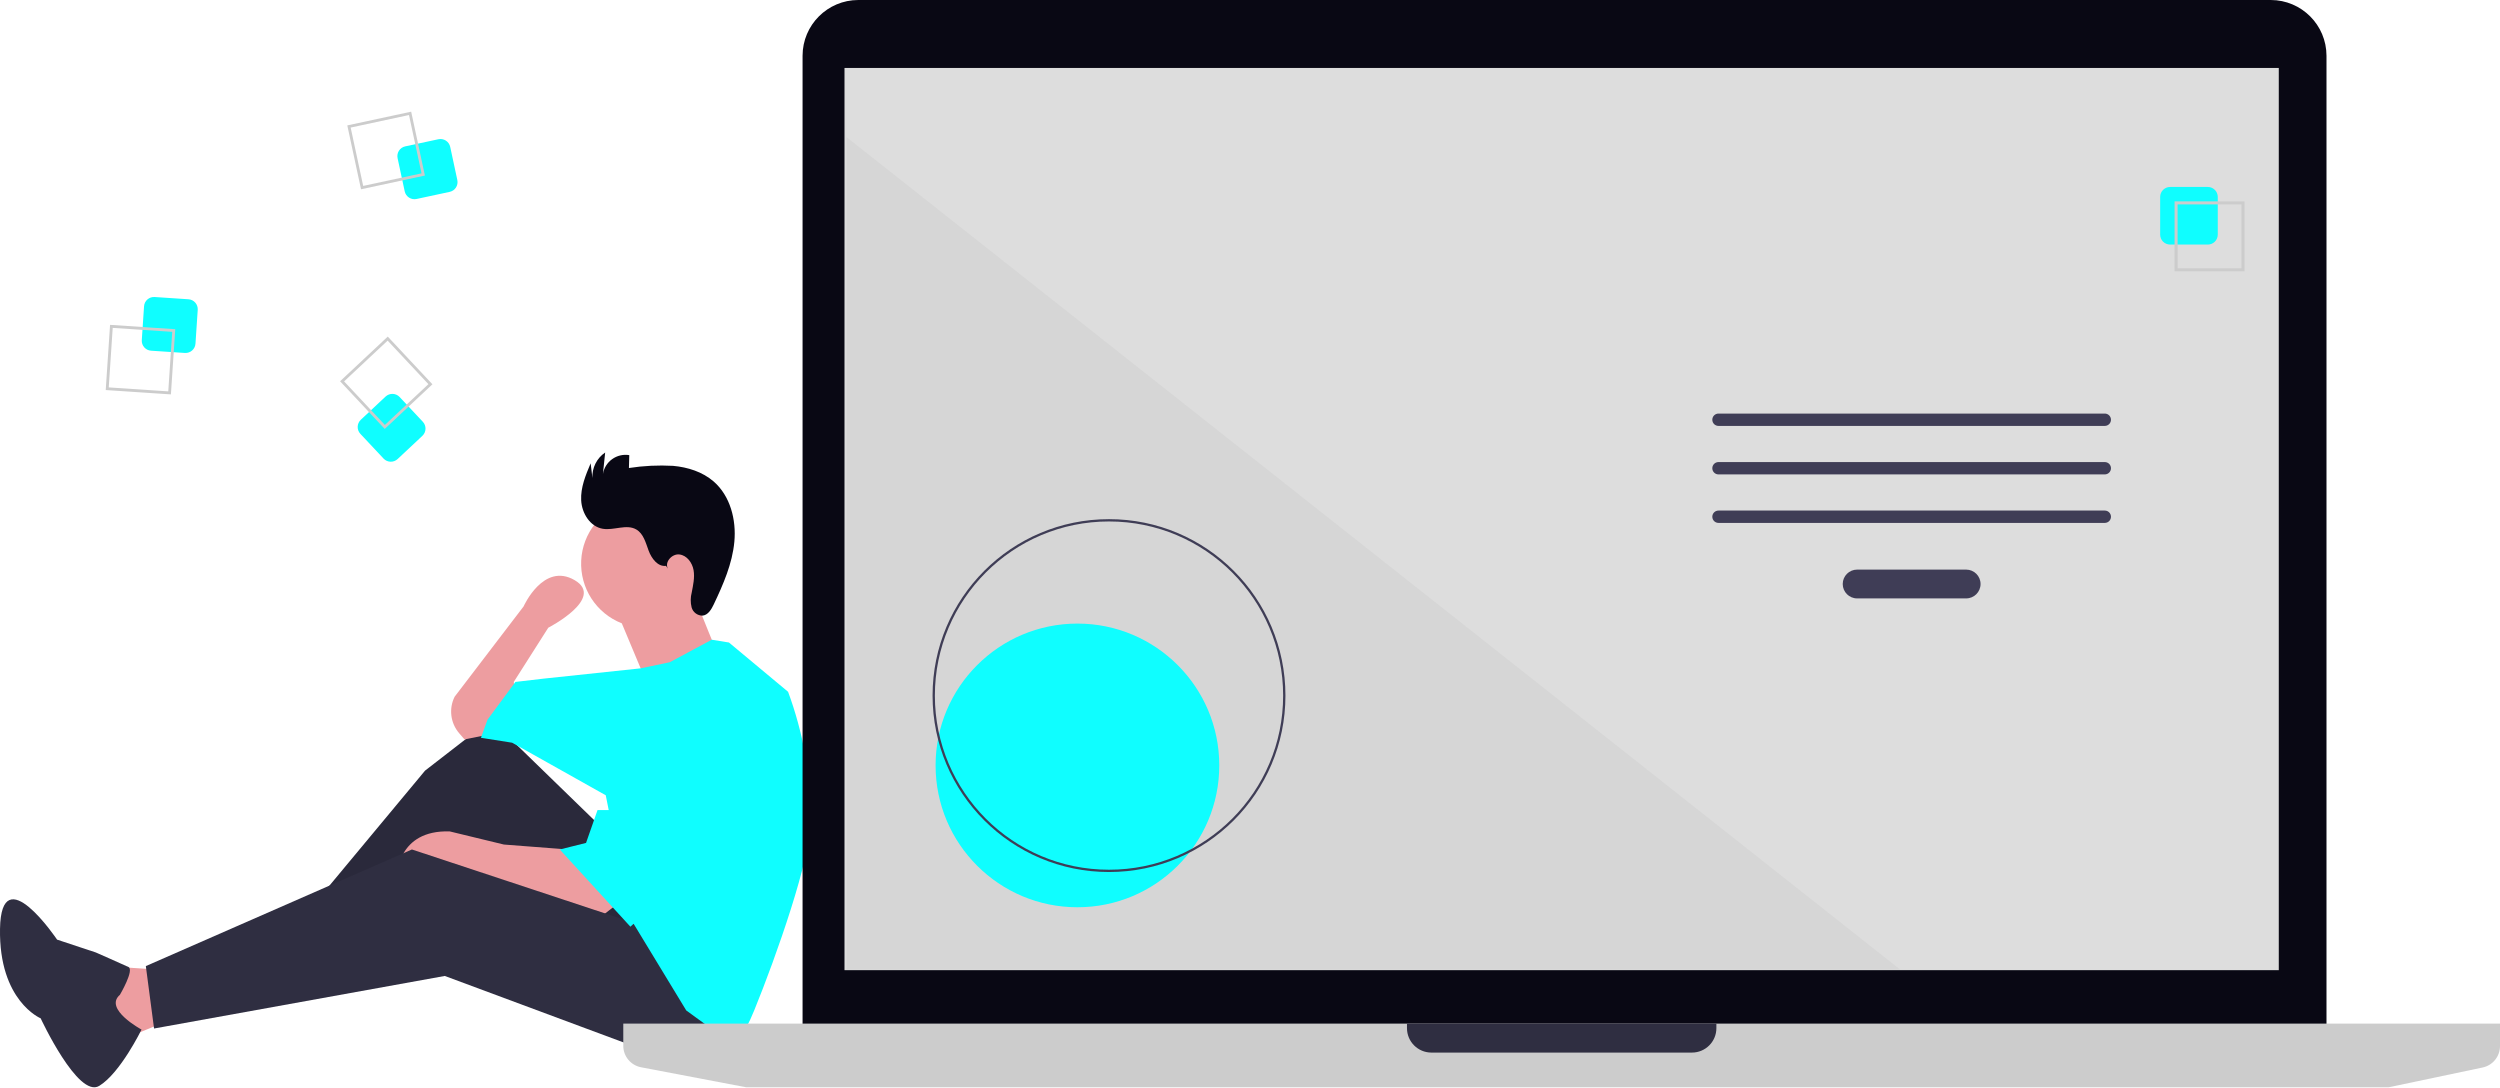
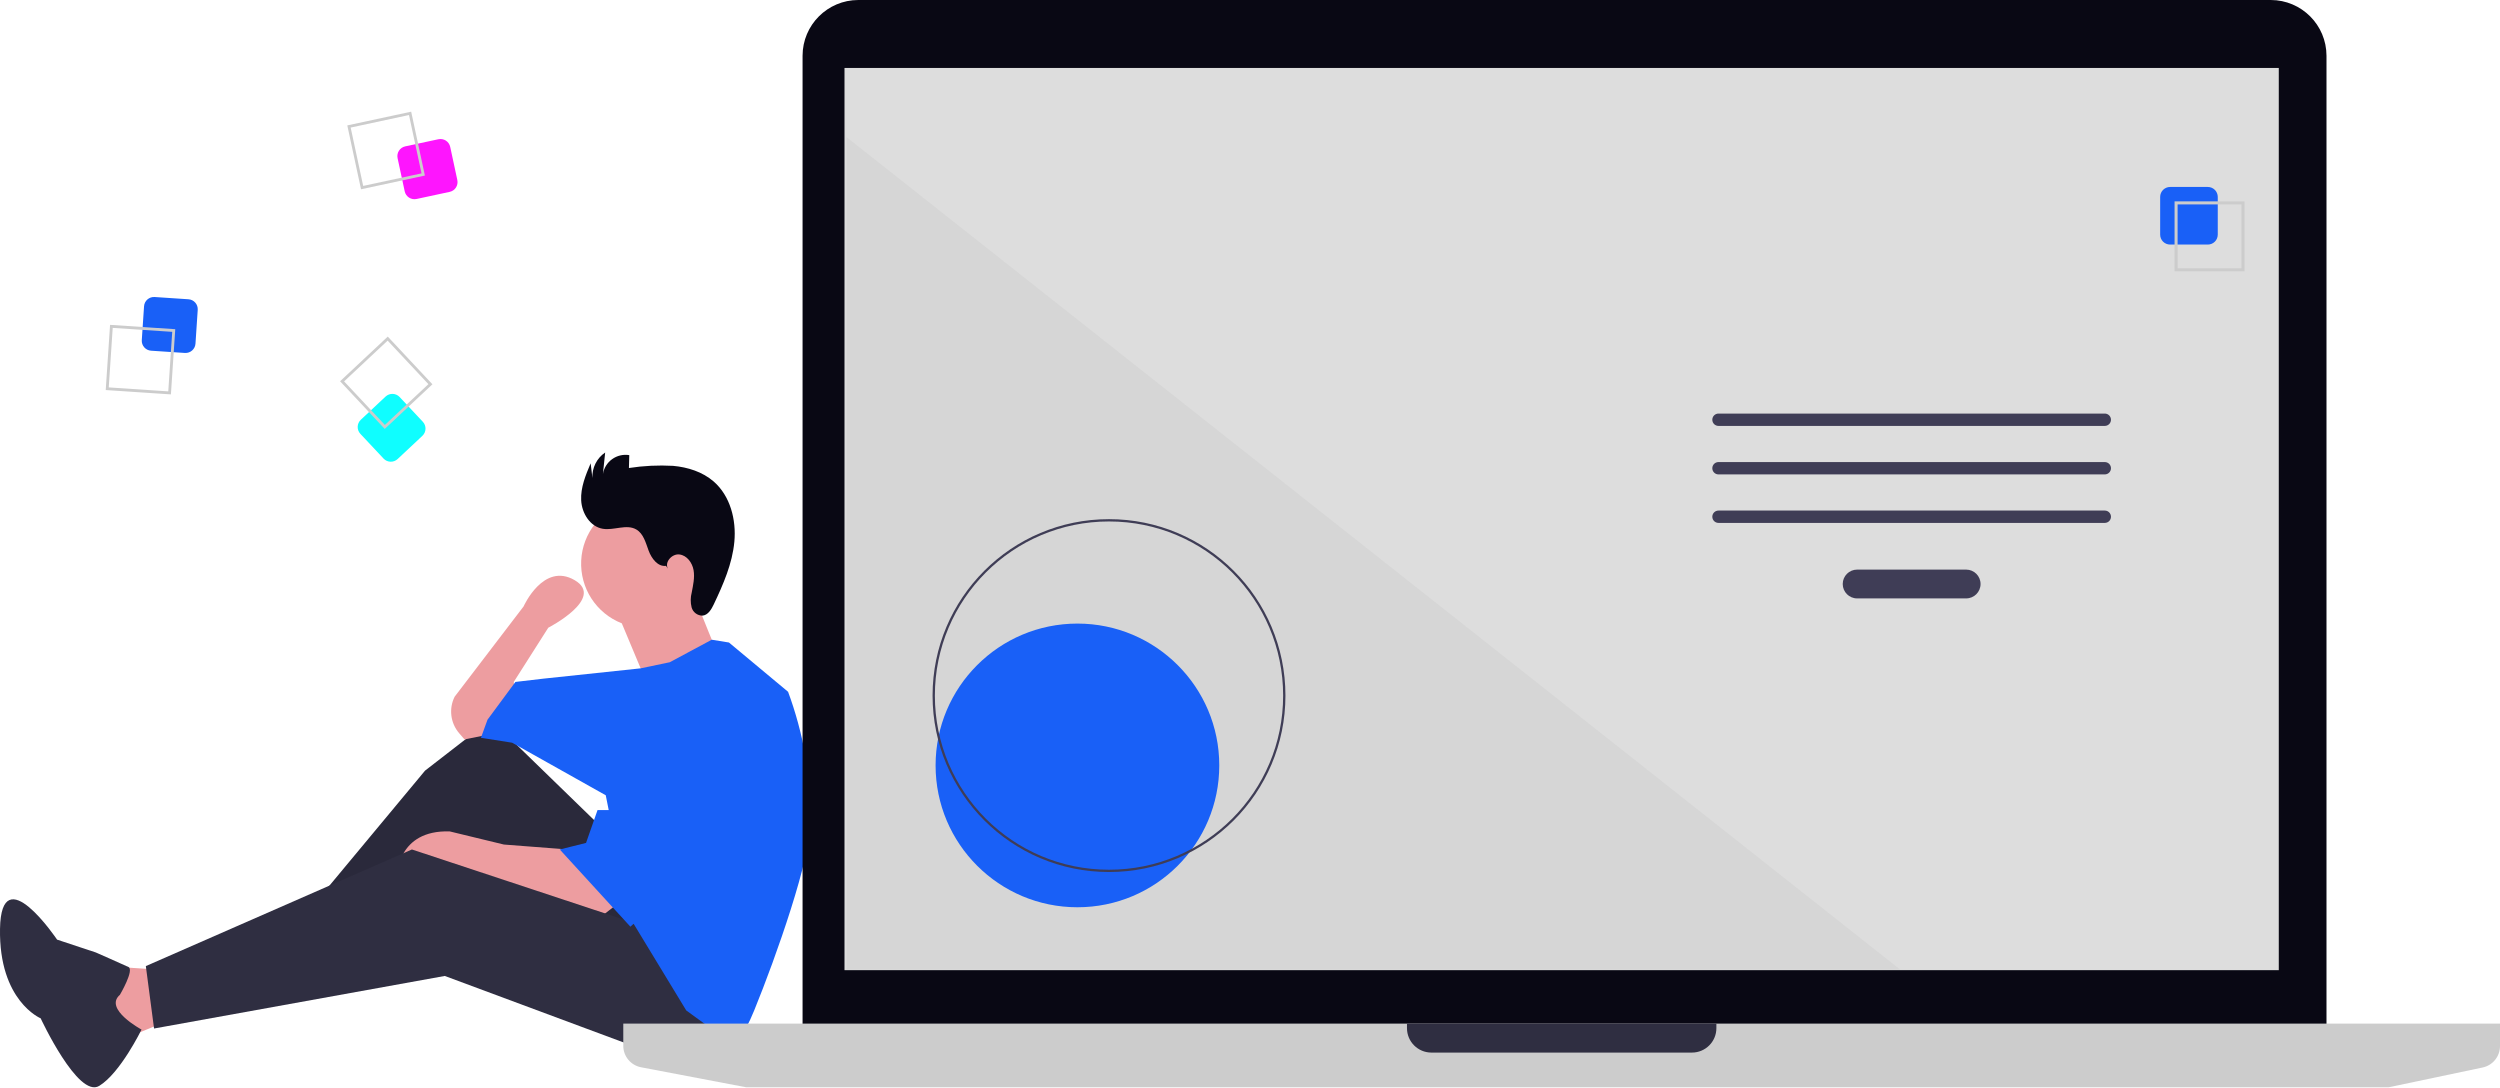
<svg xmlns="http://www.w3.org/2000/svg" width="960" height="417.517" viewBox="0 0 960 417.517" role="img" artist="Katerina Limpitsouni" source="https://undraw.co/">
  <g transform="translate(-440.14 -321.66)">
    <g transform="translate(440.14 495.424)">
      <path d="M71.694,390.1,52.772,388.84l6.307,28.383,21.445-8.83Z" transform="translate(-12.537 -191.624)" fill="#ed9da0" />
      <path d="M267.948,307.634,223.8,264.744,198.567,284.3l-49.828,59.92,5.677,8.83,60.55-41,41,53.612,39.106-19.552Z" transform="translate(-35.341 -162.138)" fill="#2f2e41" />
      <path d="M267.948,307.634,223.8,264.744,198.567,284.3l-49.828,59.92,5.677,8.83,60.55-41,41,53.612,39.106-19.552Z" transform="translate(-35.341 -162.138)" opacity="0.1" />
      <path d="M342.7,574.438l-5.677,4.415L290.98,563.085l-10.723-4.415-21.445,4.415s0-17.661,20.184-17.03l20.814,5.046,24.6,1.892Z" transform="translate(-106.308 -400.56)" fill="#ed9da0" />
      <path d="M294.842,398.221l-13.876,8.83h-16.4l-76.319-28.383L76.608,398.852l-3.154-23.968L175.633,330.1,265.2,359.746Z" transform="translate(-17.453 -177.667)" fill="#2f2e41" />
      <path d="M300.595,478.254l-9.461,1.892-2.062-2.405a12.745,12.745,0,0,1-1.723-13.994h0l26.491-34.69s7.569-17.03,19.553-10.092S323.3,437.256,323.3,437.256L310.056,458.07l1.261,10.723Z" transform="translate(-112.769 -369.971)" fill="#ed9da0" />
      <path d="M15.625,47.506a24.6,24.6,0,1,1,28.7-8.2c2.374,6.063,7.717,19.038,7.717,19.038L24.915,69.7Z" transform="translate(223.147 18.088)" fill="#ed9da0" />
-       <path d="M92.715,152.454,78.842,142.362l-20.21-33.284L57.394,110.2,30.274,80.551l10.091-2.522L44.779,65.41h4.287l-1.135-5.675L11.979,39.552,0,37.659l2.522-6.938L13.243,16.213l10.721-1.258,37.365-3.961,11.2-2.349L88.642,0l6.6,1.075L117.946,20a141.224,141.224,0,0,1,8.769,49.015c0,14.843-13.279,52.489-21.781,73.349-4.182,10.261-7.209,12.868-9.2,12.869C93.673,155.231,92.715,152.454,92.715,152.454Z" transform="translate(184.676 71.886)" fill="#0ffeff" />
+       <path d="M92.715,152.454,78.842,142.362l-20.21-33.284L57.394,110.2,30.274,80.551l10.091-2.522L44.779,65.41h4.287l-1.135-5.675L11.979,39.552,0,37.659l2.522-6.938L13.243,16.213l10.721-1.258,37.365-3.961,11.2-2.349L88.642,0l6.6,1.075L117.946,20a141.224,141.224,0,0,1,8.769,49.015c0,14.843-13.279,52.489-21.781,73.349-4.182,10.261-7.209,12.868-9.2,12.869C93.673,155.231,92.715,152.454,92.715,152.454Z" transform="translate(184.676 71.886)" fill="#1960f7" />
      <path d="M104.822,616.936s5.649-9.575,3.263-10.693-12.52-5.574-12.52-5.574L80.7,595.744s-21.443-31.869-21.914-4.155S74.4,625.965,74.4,625.965s14.345,30.871,22.471,25.949,16.257-21.634,16.257-21.634S98.478,622.4,104.822,616.936Z" transform="translate(-58.78 -408.691)" fill="#2f2e41" />
      <path d="M523.357,201.911c-3.175.413-5.568-2.84-6.679-5.837s-1.957-6.5-4.716-8.118c-3.771-2.216-8.595.45-12.906-.282-4.869-.828-8.035-5.986-8.282-10.918s1.714-9.676,3.641-14.223l.672,5.651a11.207,11.207,0,0,1,4.9-9.8l-.867,8.293a8.8,8.8,0,0,1,10.126-7.28l-.136,4.941a81.639,81.639,0,0,1,16.938-.828c5.64.509,11.321,2.294,15.6,6.008,6.389,5.561,8.73,14.706,7.946,23.145s-4.265,16.359-7.894,24.019c-.913,1.926-2.176,4.1-4.292,4.345a4.323,4.323,0,0,1-4.235-3.195,11.566,11.566,0,0,1,.051-5.679c.536-2.84,1.209-5.748.71-8.6s-2.554-5.664-5.425-6.014-5.811,2.934-4.43,5.476Z" transform="translate(-267.603 -158.389)" fill="#090814" />
    </g>
-     <path d="M3.824,0H16.837a3.824,3.824,0,0,1,3.824,3.824V16.837a3.824,3.824,0,0,1-3.824,3.824H3.824A3.824,3.824,0,0,1,0,16.837V3.824A3.824,3.824,0,0,1,3.824,0Z" transform="translate(494.333 456.074) rotate(-86.19)" fill="#0ffeff" />
+     <path d="M3.824,0H16.837a3.824,3.824,0,0,1,3.824,3.824V16.837a3.824,3.824,0,0,1-3.824,3.824H3.824A3.824,3.824,0,0,1,0,16.837V3.824A3.824,3.824,0,0,1,3.824,0Z" transform="translate(494.333 456.074) rotate(-86.19)" fill="#1960f7" />
    <path d="M124.267,362.131,149.3,363.8l-1.667,25.034L122.6,387.165Zm23.873,2.683-22.857-1.522-1.522,22.857,22.857,1.522Z" transform="translate(358.137 84.274)" fill="#ccc" />
-     <path d="M3.824,0H16.837a3.824,3.824,0,0,1,3.824,3.824V16.837a3.824,3.824,0,0,1-3.824,3.824H3.824A3.824,3.824,0,0,1,0,16.837V3.824A3.824,3.824,0,0,1,3.824,0Z" transform="matrix(0.978, -0.21, 0.21, 0.978, 592.011, 378.667)" fill="#0ffeff" />
+     <path d="M3.824,0H16.837a3.824,3.824,0,0,1,3.824,3.824V16.837a3.824,3.824,0,0,1-3.824,3.824H3.824A3.824,3.824,0,0,1,0,16.837V3.824A3.824,3.824,0,0,1,3.824,0Z" transform="matrix(0.978, -0.21, 0.21, 0.978, 592.011, 378.667)" fill="#fe15fe" />
    <path d="M244.152,276.51l5.271,24.529-24.529,5.271-5.271-24.529Zm3.975,23.692-4.812-22.4-22.4,4.812,4.812,22.4Z" transform="translate(353.878 88.032)" fill="#ccc" />
    <path d="M3.824,0H16.837a3.824,3.824,0,0,1,3.824,3.824V16.837a3.824,3.824,0,0,1-3.824,3.824H3.824A3.824,3.824,0,0,1,0,16.837V3.824A3.824,3.824,0,0,1,3.824,0Z" transform="matrix(0.73, -0.684, 0.684, 0.73, 575.905, 485.461)" fill="#0ffeff" />
    <path d="M252.187,385.156l-18.311,17.151L216.724,384l18.311-17.151Zm-18.261,15.61,16.719-15.66-15.66-16.719-16.719,15.66Z" transform="translate(354.006 84.067)" fill="#ccc" />
    <g transform="translate(679.481 321.66)">
      <path d="M862.628,463.482H277.44V80.7A21.435,21.435,0,0,1,298.848,59.29H841.22A21.434,21.434,0,0,1,862.628,80.7Z" transform="translate(-208.596 -59.29)" fill="#090814" />
      <rect width="550.765" height="346.45" transform="translate(84.946 26.095)" fill="#ddd" />
      <path d="M893.4,437.721H262.633l-40.375-7.685a8.4,8.4,0,0,1-6.818-8.24V413.28H936.1v8.638a8.421,8.421,0,0,1-6.666,8.206L893.4,437.706Z" transform="translate(-215.44 -20.205)" fill="#ccc" />
      <path d="M595.88,424.395H495.821a9.38,9.38,0,0,1-9.367-9.367V413.29H605.268v1.737a9.38,9.38,0,0,1-9.367,9.367Z" transform="translate(-185.516 -20.204)" fill="#2f2e41" />
    </g>
    <g transform="translate(765.211 374.326)">
      <path d="M734.48,350.745H329.89V31.1Z" transform="translate(-329.89 -31.102)" fill="#d6d6d6" style="isolation:isolate" />
-       <circle cx="54.467" cy="54.467" r="54.467" transform="translate(34.196 186.789)" fill="#0ffeff" />
+       <circle cx="54.467" cy="54.467" r="54.467" transform="translate(34.196 186.789)" fill="#1960f7" />
      <path d="M524.477,560.682a67.752,67.752,0,1,1,67.752-67.752A67.752,67.752,0,0,1,524.477,560.682Zm0-134.618a66.866,66.866,0,1,0,66.866,66.866,66.866,66.866,0,0,0-66.866-66.866Z" transform="translate(-423.69 -278.489)" fill="#3f3d56" />
      <path d="M5.53,0H47.4a5.53,5.53,0,0,1,0,11.06H5.53A5.53,5.53,0,0,1,5.53,0Z" transform="translate(382.534 166.063)" fill="#3f3d56" />
      <path d="M2.37,0H150.715a2.37,2.37,0,0,1,0,4.74H2.37A2.37,2.37,0,0,1,2.37,0Z" transform="translate(332.456 106.145)" fill="#3f3d56" />
      <path d="M2.37,0H150.715a2.37,2.37,0,0,1,0,4.74H2.37A2.37,2.37,0,0,1,2.37,0Z" transform="translate(332.456 124.767)" fill="#3f3d56" />
      <path d="M2.37,0H150.715a2.37,2.37,0,0,1,0,4.74H2.37A2.37,2.37,0,0,1,2.37,0Z" transform="translate(332.456 143.39)" fill="#3f3d56" />
-       <path d="M3.824,0H18.3A3.824,3.824,0,0,1,22.12,3.824V18.3A3.824,3.824,0,0,1,18.3,22.12H3.824A3.824,3.824,0,0,1,0,18.3V3.824A3.824,3.824,0,0,1,3.824,0Z" transform="translate(504.43 19.128)" fill="#0ffeff" />
+       <path d="M3.824,0H18.3A3.824,3.824,0,0,1,22.12,3.824V18.3A3.824,3.824,0,0,1,18.3,22.12H3.824A3.824,3.824,0,0,1,0,18.3V3.824A3.824,3.824,0,0,1,3.824,0Z" transform="translate(504.43 19.128)" fill="#1960f7" />
      <path d="M1011.642,316.924h-26.86v-26.86h26.86Zm-25.692-1.168h24.524V291.232H985.95Z" transform="translate(-474.823 -265.405)" fill="#ccc" />
    </g>
  </g>
</svg>
